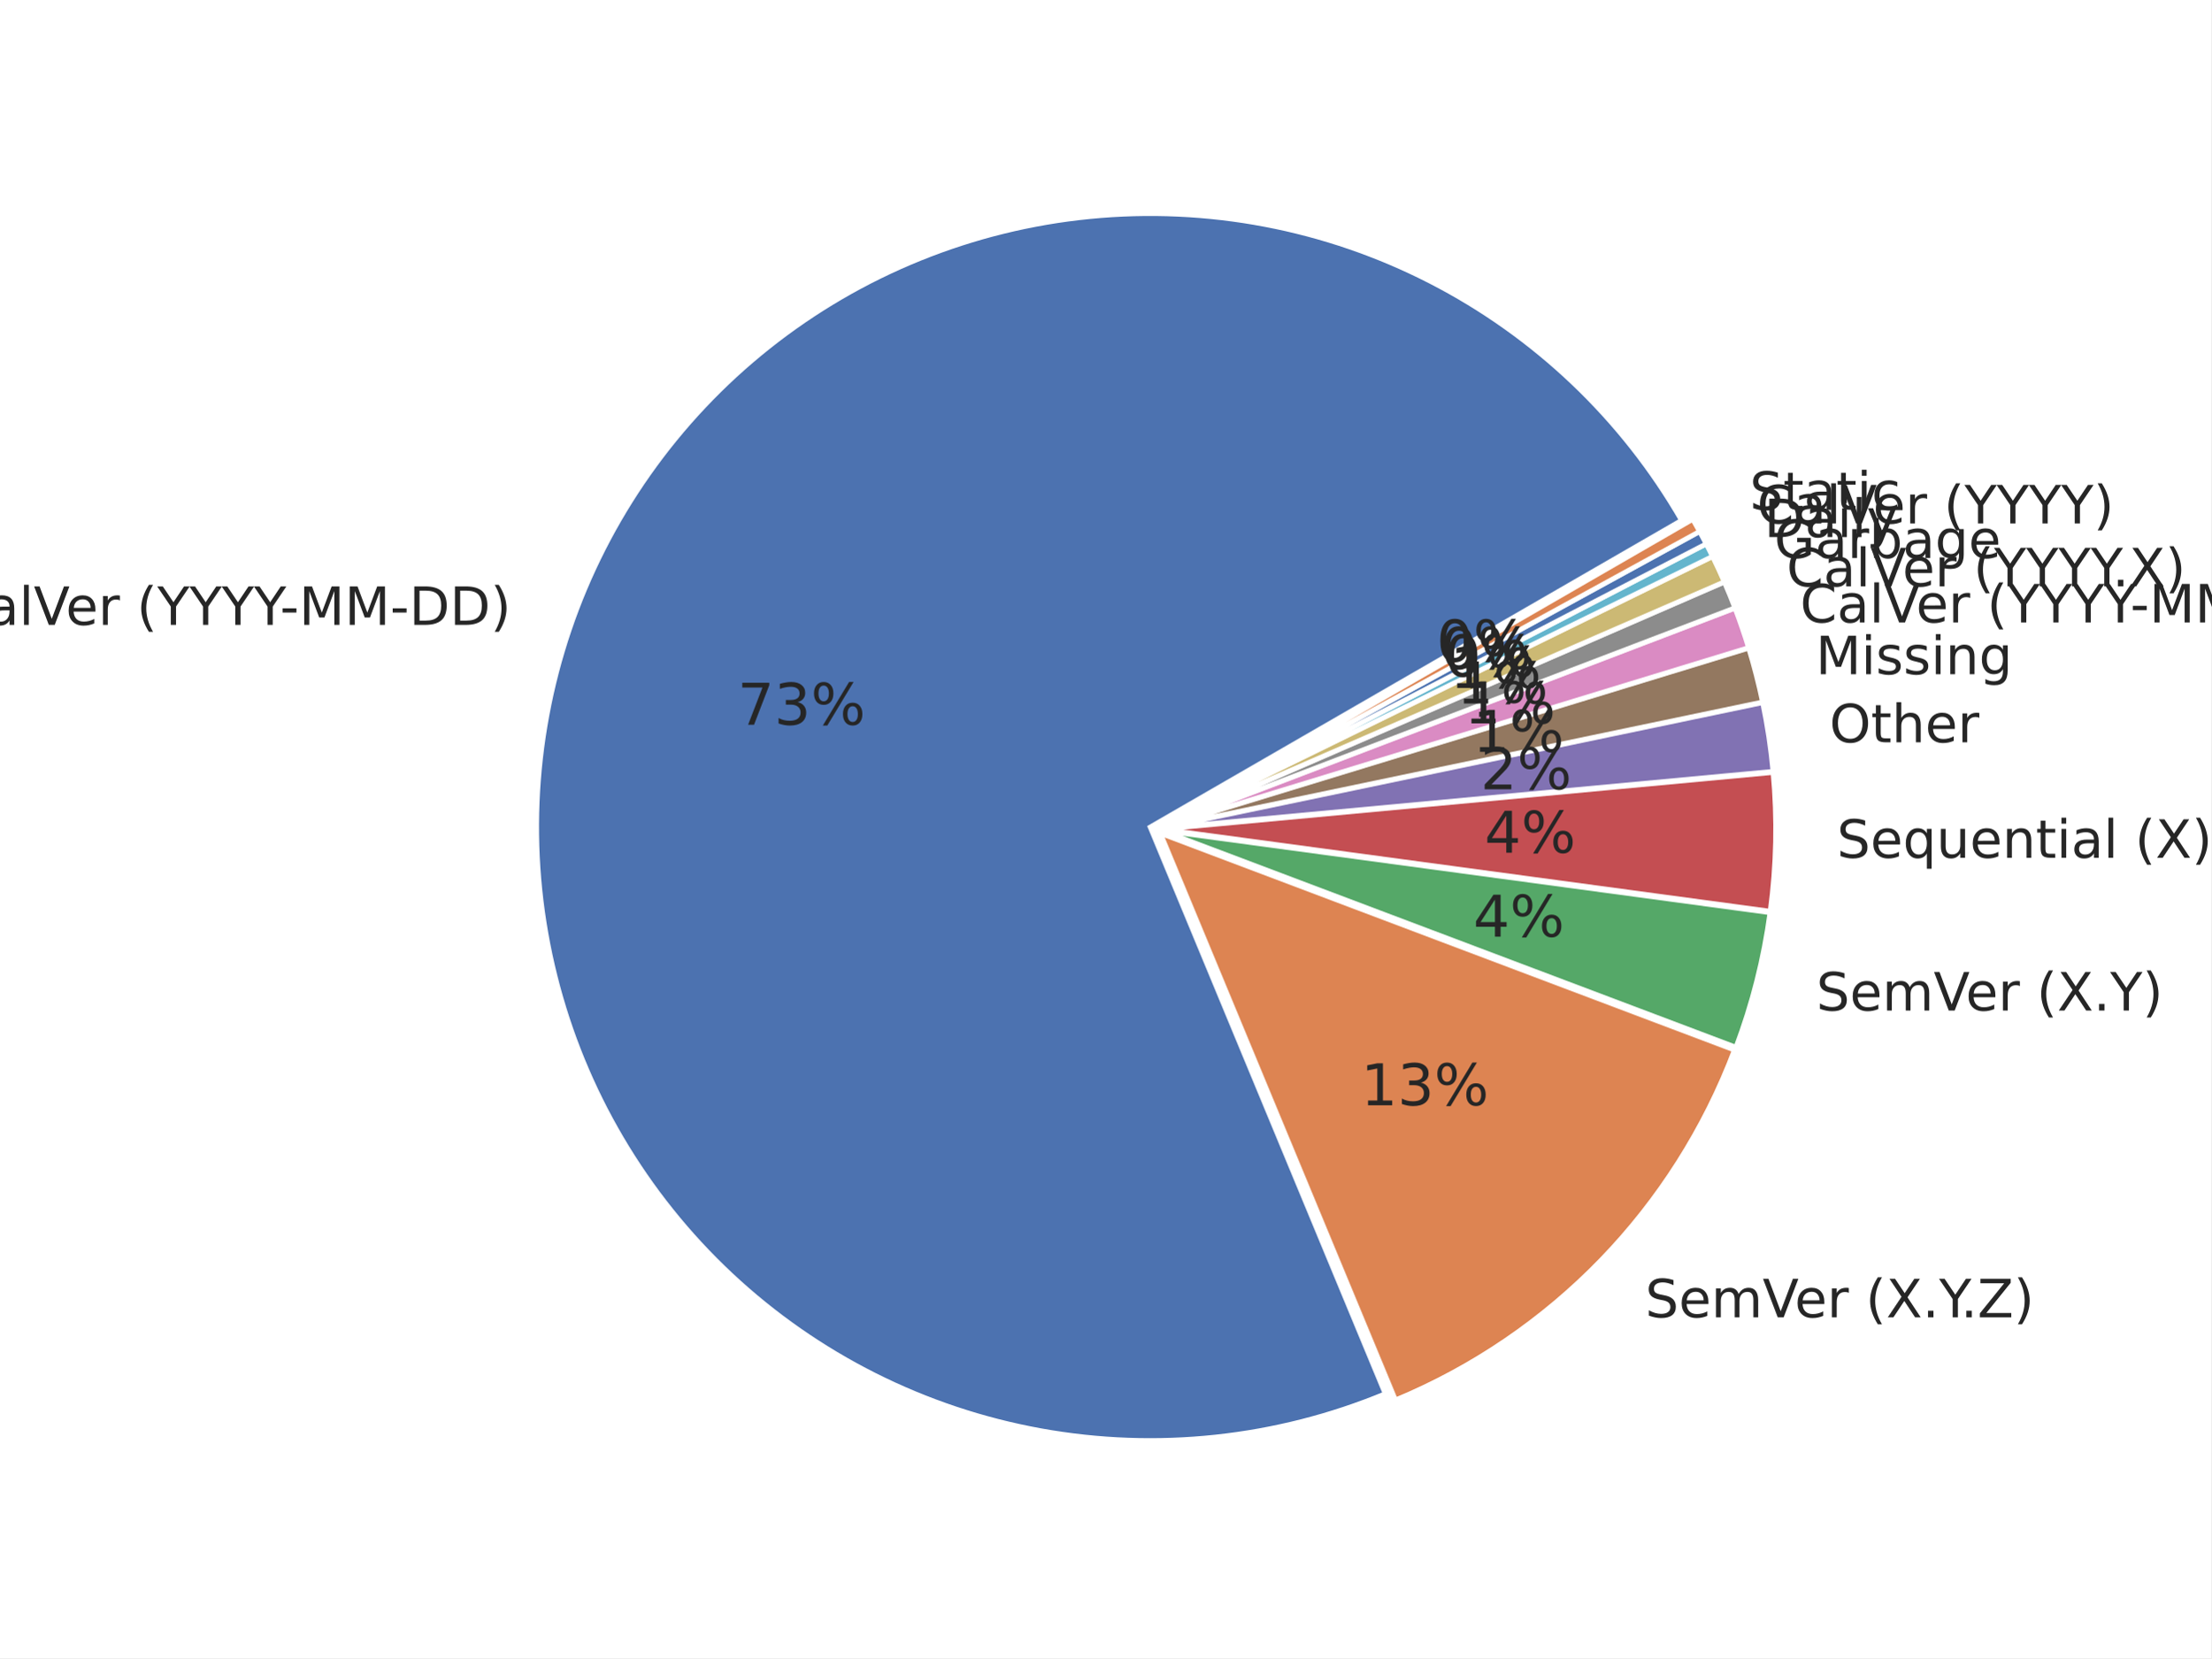
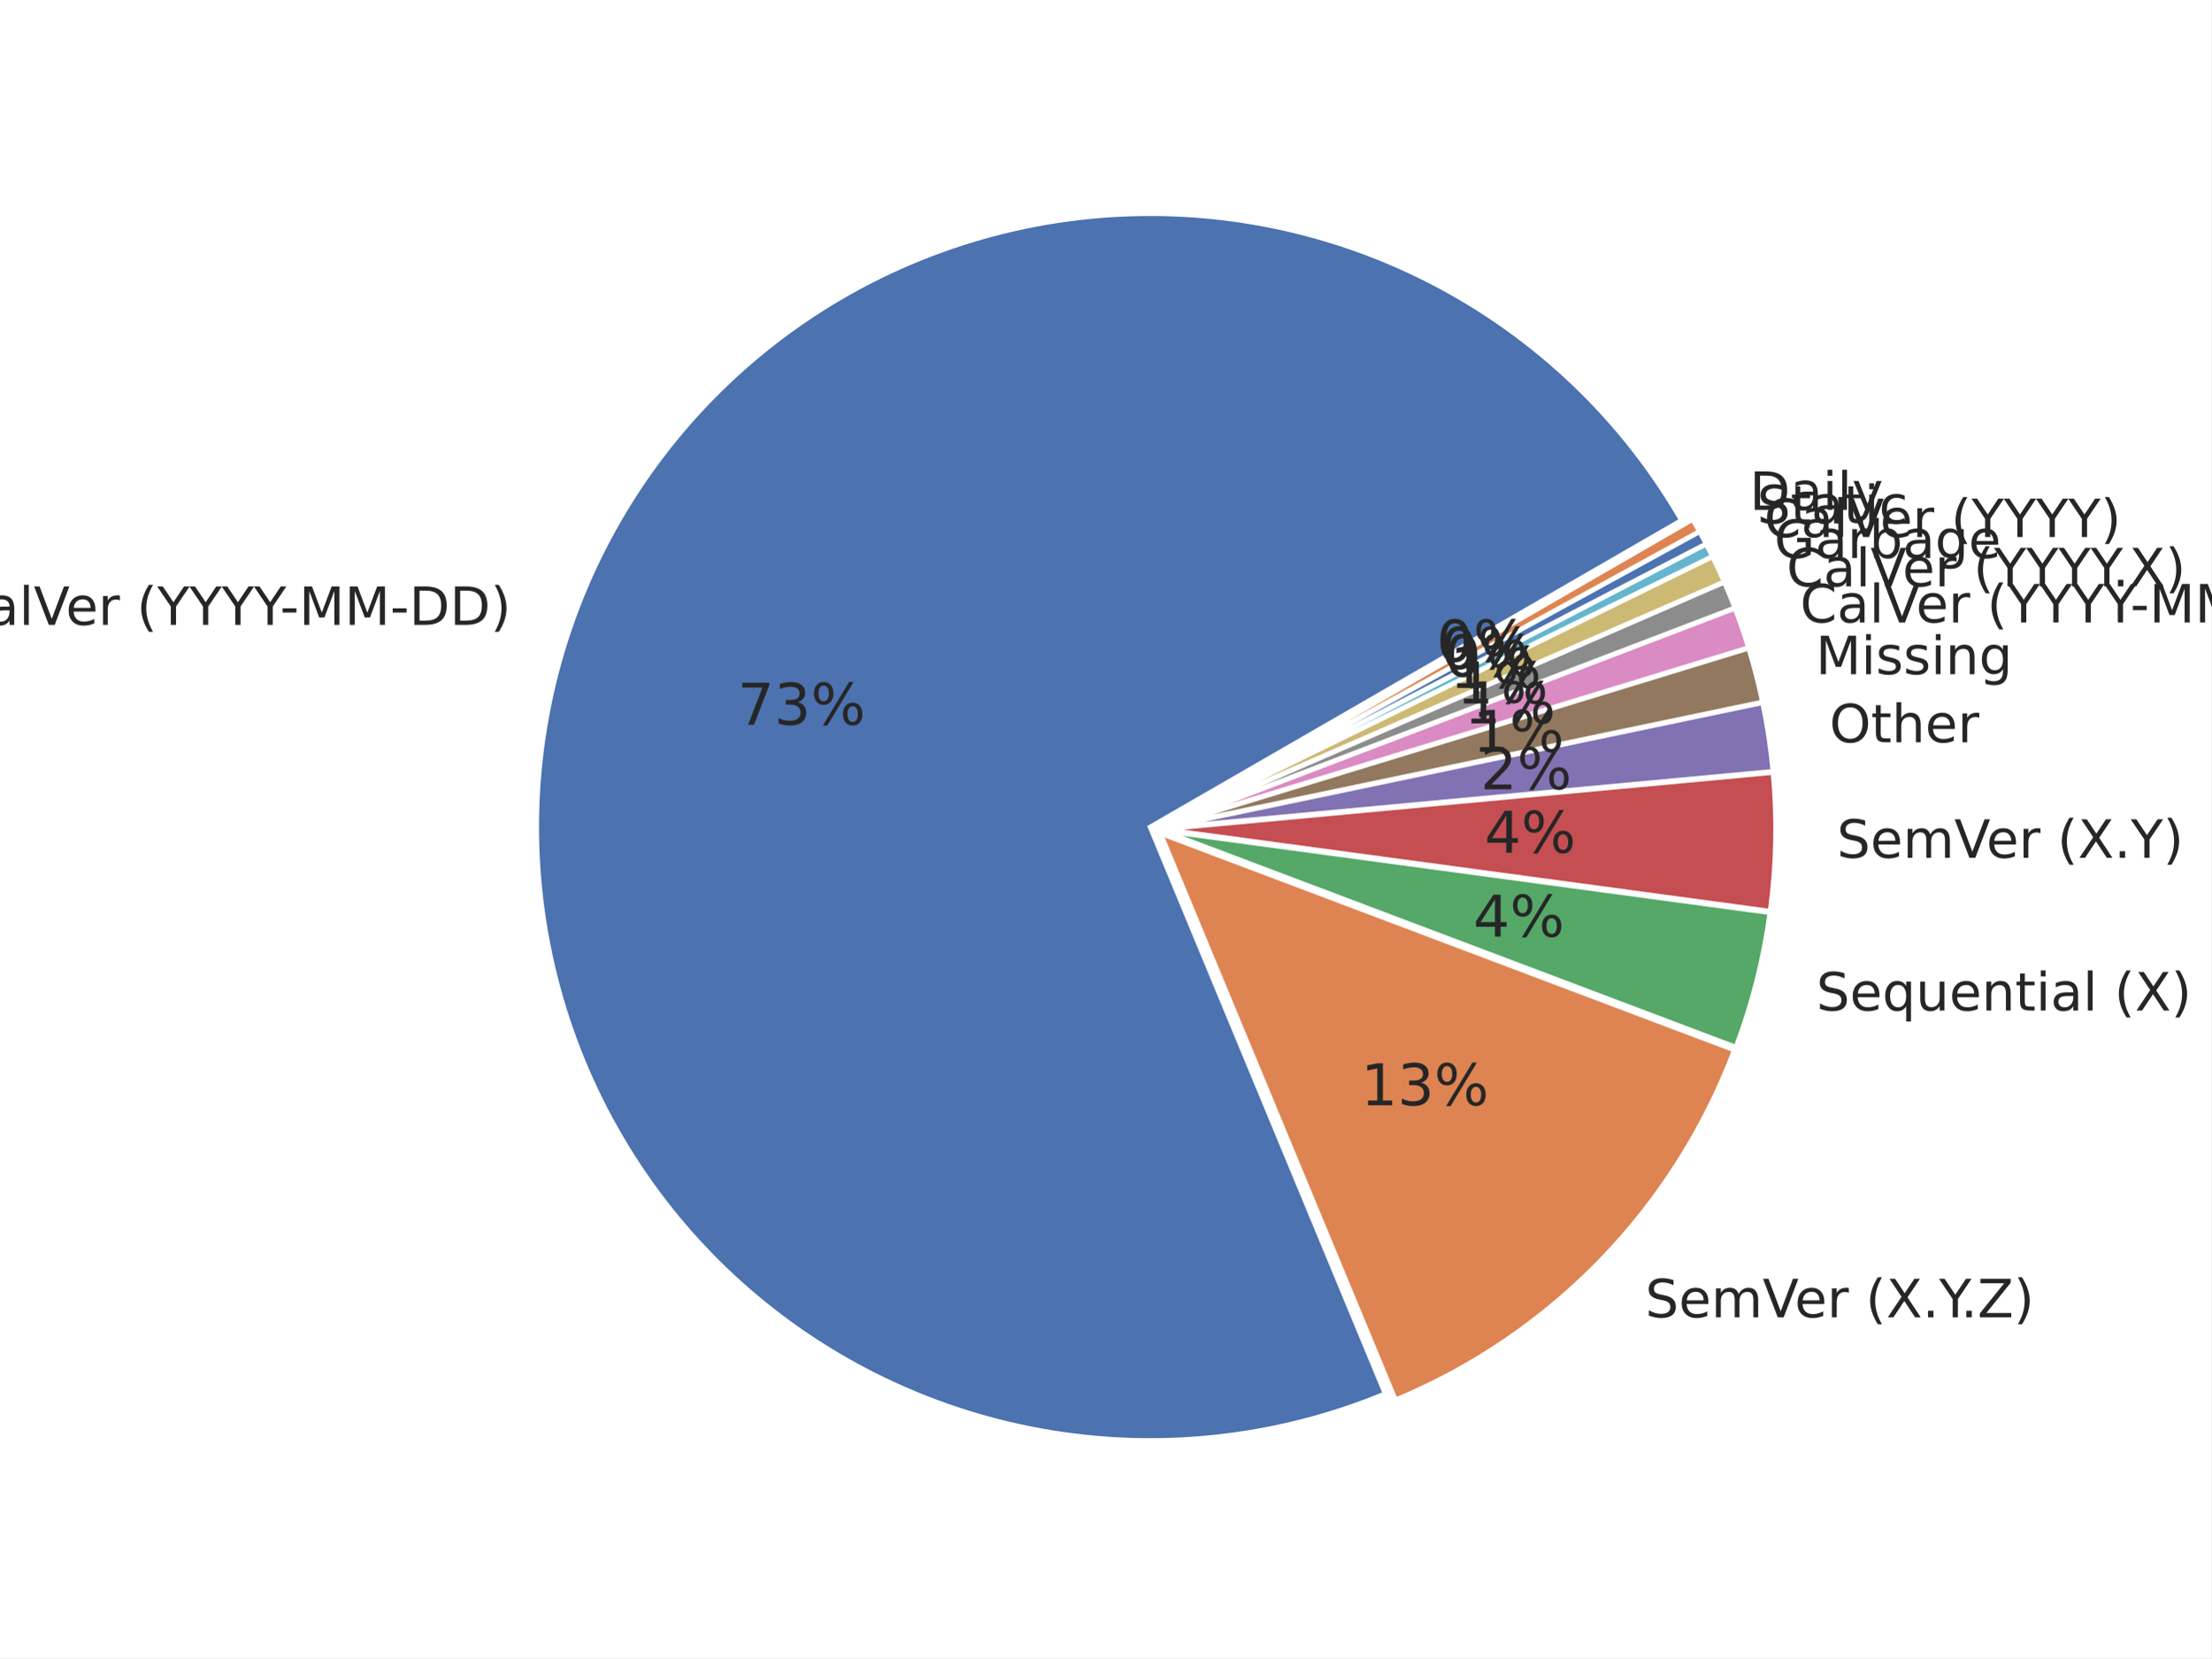
<svg xmlns="http://www.w3.org/2000/svg" xmlns:xlink="http://www.w3.org/1999/xlink" width="460.8pt" height="345.6pt" viewBox="0 0 460.8 345.6" version="1.1">
  <defs>
    <style type="text/css">*{stroke-linejoin: round; stroke-linecap: butt}</style>
  </defs>
  <g id="figure_1">
    <g id="patch_1">
      <path d="M 0 345.6  L 460.8 345.6  L 460.8 0  L 0 0  z " style="fill: #ffffff" />
    </g>
    <g id="axes_1">
      <g id="matplotlib.axis_1" />
      <g id="matplotlib.axis_2" />
      <g id="patch_2">
        <path d="M 350.442 108.453  C 338.152 87.168 319.983 69.87 298.12 58.642  C 276.256 47.413 251.612 42.722 227.152 45.134  C 202.693 47.546 179.44 56.96 160.19 72.243  C 140.941 87.526 126.501 108.039 118.606 131.315  C 110.711 154.591 109.691 179.656 115.671 203.496  C 121.65 227.336 134.377 248.954 152.322 265.749  C 170.267 282.545 192.679 293.815 216.862 298.205  C 241.045 302.595 265.989 299.921 288.691 290.504  L 239.701 172.389  z " style="fill: #4c72b0; stroke: #ffffff; stroke-linejoin: miter" />
      </g>
      <g id="patch_3">
        <path d="M 290.821 291.805  C 306.952 285.114 321.542 275.19 333.691 262.644  C 345.839 250.099 355.29 235.197 361.459 218.86  L 241.831 173.69  z " style="fill: #dd8452; stroke: #ffffff; stroke-linejoin: miter" />
      </g>
      <g id="patch_4">
        <path d="M 361.78 218.284  C 363.488 213.76 364.938 209.143 366.123 204.455  C 367.309 199.767 368.227 195.015 368.874 190.223  L 242.152 173.113  z " style="fill: #55a868; stroke: #ffffff; stroke-linejoin: miter" />
      </g>
      <g id="patch_5">
        <path d="M 368.913 189.937  C 369.56 185.144 369.934 180.32 370.035 175.485  C 370.135 170.651 369.962 165.815 369.514 161  L 242.191 172.827  z " style="fill: #c44e52; stroke: #ffffff; stroke-linejoin: miter" />
      </g>
      <g id="patch_6">
        <path d="M 369.501 160.783  C 369.277 158.376 368.985 155.976 368.626 153.586  C 368.266 151.195 367.839 148.816 367.344 146.449  L 242.177 172.61  z " style="fill: #8172b3; stroke: #ffffff; stroke-linejoin: miter" />
      </g>
      <g id="patch_7">
        <path d="M 367.318 146.322  C 366.922 144.429 366.484 142.545 366.003 140.672  C 365.522 138.799 364.998 136.937 364.433 135.088  L 242.151 172.482  z " style="fill: #937860; stroke: #ffffff; stroke-linejoin: miter" />
      </g>
      <g id="patch_8">
        <path d="M 364.404 134.991  C 363.98 133.604 363.532 132.224 363.061 130.853  C 362.59 129.481 362.096 128.117 361.578 126.763  L 242.122 172.385  z " style="fill: #da8bc3; stroke: #ffffff; stroke-linejoin: miter" />
      </g>
      <g id="patch_9">
        <path d="M 361.553 126.695  C 361.208 125.792 360.852 124.892 360.487 123.997  C 360.122 123.102 359.746 122.211 359.361 121.324  L 242.096 172.317  z " style="fill: #8c8c8c; stroke: #ffffff; stroke-linejoin: miter" />
      </g>
      <g id="patch_10">
        <path d="M 359.338 121.271  C 358.952 120.384 358.556 119.502 358.151 118.624  C 357.745 117.747 357.33 116.874 356.904 116.005  L 242.073 172.264  z " style="fill: #ccb974; stroke: #ffffff; stroke-linejoin: miter" />
      </g>
      <g id="patch_11">
        <path d="M 356.885 115.966  C 356.673 115.532 356.458 115.099 356.24 114.668  C 356.022 114.236 355.802 113.805 355.58 113.376  L 242.054 172.224  z " style="fill: #64b5cd; stroke: #ffffff; stroke-linejoin: miter" />
      </g>
      <g id="patch_12">
        <path d="M 355.567 113.351  C 355.344 112.921 355.119 112.493 354.892 112.067  C 354.665 111.64 354.435 111.215 354.203 110.791  L 242.041 172.199  z " style="fill: #4c72b0; stroke: #ffffff; stroke-linejoin: miter" />
      </g>
      <g id="patch_13">
        <path d="M 354.189 110.765  C 353.957 110.341 353.722 109.919 353.485 109.497  C 353.248 109.076 353.009 108.656 352.767 108.237  L 242.027 172.173  z " style="fill: #dd8452; stroke: #ffffff; stroke-linejoin: miter" />
      </g>
      <g id="text_1">
        <g style="fill: #262626" transform="translate(-10.45112 130.2426) scale(0.11 -0.11)">
          <defs>
            <path id="DejaVuSans-43" d="M 4122 4306  L 4122 3641  Q 3803 3938 3442 4084  Q 3081 4231 2675 4231  Q 1875 4231 1450 3742  Q 1025 3253 1025 2328  Q 1025 1406 1450 917  Q 1875 428 2675 428  Q 3081 428 3442 575  Q 3803 722 4122 1019  L 4122 359  Q 3791 134 3420 21  Q 3050 -91 2638 -91  Q 1578 -91 968 557  Q 359 1206 359 2328  Q 359 3453 968 4101  Q 1578 4750 2638 4750  Q 3056 4750 3426 4639  Q 3797 4528 4122 4306  z " transform="scale(0.015625)" />
            <path id="DejaVuSans-61" d="M 2194 1759  Q 1497 1759 1228 1600  Q 959 1441 959 1056  Q 959 750 1161 570  Q 1363 391 1709 391  Q 2188 391 2477 730  Q 2766 1069 2766 1631  L 2766 1759  L 2194 1759  z M 3341 1997  L 3341 0  L 2766 0  L 2766 531  Q 2569 213 2275 61  Q 1981 -91 1556 -91  Q 1019 -91 701 211  Q 384 513 384 1019  Q 384 1609 779 1909  Q 1175 2209 1959 2209  L 2766 2209  L 2766 2266  Q 2766 2663 2505 2880  Q 2244 3097 1772 3097  Q 1472 3097 1187 3025  Q 903 2953 641 2809  L 641 3341  Q 956 3463 1253 3523  Q 1550 3584 1831 3584  Q 2591 3584 2966 3190  Q 3341 2797 3341 1997  z " transform="scale(0.015625)" />
            <path id="DejaVuSans-6c" d="M 603 4863  L 1178 4863  L 1178 0  L 603 0  L 603 4863  z " transform="scale(0.015625)" />
            <path id="DejaVuSans-56" d="M 1831 0  L 50 4666  L 709 4666  L 2188 738  L 3669 4666  L 4325 4666  L 2547 0  L 1831 0  z " transform="scale(0.015625)" />
            <path id="DejaVuSans-65" d="M 3597 1894  L 3597 1613  L 953 1613  Q 991 1019 1311 708  Q 1631 397 2203 397  Q 2534 397 2845 478  Q 3156 559 3463 722  L 3463 178  Q 3153 47 2828 -22  Q 2503 -91 2169 -91  Q 1331 -91 842 396  Q 353 884 353 1716  Q 353 2575 817 3079  Q 1281 3584 2069 3584  Q 2775 3584 3186 3129  Q 3597 2675 3597 1894  z M 3022 2063  Q 3016 2534 2758 2815  Q 2500 3097 2075 3097  Q 1594 3097 1305 2825  Q 1016 2553 972 2059  L 3022 2063  z " transform="scale(0.015625)" />
            <path id="DejaVuSans-72" d="M 2631 2963  Q 2534 3019 2420 3045  Q 2306 3072 2169 3072  Q 1681 3072 1420 2755  Q 1159 2438 1159 1844  L 1159 0  L 581 0  L 581 3500  L 1159 3500  L 1159 2956  Q 1341 3275 1631 3429  Q 1922 3584 2338 3584  Q 2397 3584 2469 3576  Q 2541 3569 2628 3553  L 2631 2963  z " transform="scale(0.015625)" />
            <path id="DejaVuSans-20" transform="scale(0.015625)" />
            <path id="DejaVuSans-28" d="M 1984 4856  Q 1566 4138 1362 3434  Q 1159 2731 1159 2009  Q 1159 1288 1364 580  Q 1569 -128 1984 -844  L 1484 -844  Q 1016 -109 783 600  Q 550 1309 550 2009  Q 550 2706 781 3412  Q 1013 4119 1484 4856  L 1984 4856  z " transform="scale(0.015625)" />
            <path id="DejaVuSans-59" d="M -13 4666  L 666 4666  L 1959 2747  L 3244 4666  L 3922 4666  L 2272 2222  L 2272 0  L 1638 0  L 1638 2222  L -13 4666  z " transform="scale(0.015625)" />
            <path id="DejaVuSans-2d" d="M 313 2009  L 1997 2009  L 1997 1497  L 313 1497  L 313 2009  z " transform="scale(0.015625)" />
            <path id="DejaVuSans-4d" d="M 628 4666  L 1569 4666  L 2759 1491  L 3956 4666  L 4897 4666  L 4897 0  L 4281 0  L 4281 4097  L 3078 897  L 2444 897  L 1241 4097  L 1241 0  L 628 0  L 628 4666  z " transform="scale(0.015625)" />
            <path id="DejaVuSans-44" d="M 1259 4147  L 1259 519  L 2022 519  Q 2988 519 3436 956  Q 3884 1394 3884 2338  Q 3884 3275 3436 3711  Q 2988 4147 2022 4147  L 1259 4147  z M 628 4666  L 1925 4666  Q 3281 4666 3915 4102  Q 4550 3538 4550 2338  Q 4550 1131 3912 565  Q 3275 0 1925 0  L 628 0  L 628 4666  z " transform="scale(0.015625)" />
            <path id="DejaVuSans-29" d="M 513 4856  L 1013 4856  Q 1481 4119 1714 3412  Q 1947 2706 1947 2009  Q 1947 1309 1714 600  Q 1481 -109 1013 -844  L 513 -844  Q 928 -128 1133 580  Q 1338 1288 1338 2009  Q 1338 2731 1133 3434  Q 928 4138 513 4856  z " transform="scale(0.015625)" />
          </defs>
          <use xlink:href="#DejaVuSans-43" />
          <use xlink:href="#DejaVuSans-61" transform="translate(69.82422 0)" />
          <use xlink:href="#DejaVuSans-6c" transform="translate(131.1035 0)" />
          <use xlink:href="#DejaVuSans-56" transform="translate(158.8867 0)" />
          <use xlink:href="#DejaVuSans-65" transform="translate(219.5449 0)" />
          <use xlink:href="#DejaVuSans-72" transform="translate(281.0684 0)" />
          <use xlink:href="#DejaVuSans-20" transform="translate(322.1816 0)" />
          <use xlink:href="#DejaVuSans-28" transform="translate(353.9688 0)" />
          <use xlink:href="#DejaVuSans-59" transform="translate(392.9824 0)" />
          <use xlink:href="#DejaVuSans-59" transform="translate(454.0664 0)" />
          <use xlink:href="#DejaVuSans-59" transform="translate(515.1504 0)" />
          <use xlink:href="#DejaVuSans-59" transform="translate(576.2344 0)" />
          <use xlink:href="#DejaVuSans-2d" transform="translate(625.4434 0)" />
          <use xlink:href="#DejaVuSans-4d" transform="translate(661.5273 0)" />
          <use xlink:href="#DejaVuSans-4d" transform="translate(747.8066 0)" />
          <use xlink:href="#DejaVuSans-2d" transform="translate(834.0859 0)" />
          <use xlink:href="#DejaVuSans-44" transform="translate(870.1699 0)" />
          <use xlink:href="#DejaVuSans-44" transform="translate(947.1719 0)" />
          <use xlink:href="#DejaVuSans-29" transform="translate(1024.174 0)" />
        </g>
      </g>
      <g id="text_2">
        <g style="fill: #262626" transform="translate(153.7079 151.0558) scale(0.12 -0.12)">
          <defs>
            <path id="DejaVuSans-37" d="M 525 4666  L 3525 4666  L 3525 4397  L 1831 0  L 1172 0  L 2766 4134  L 525 4134  L 525 4666  z " transform="scale(0.015625)" />
            <path id="DejaVuSans-33" d="M 2597 2516  Q 3050 2419 3304 2112  Q 3559 1806 3559 1356  Q 3559 666 3084 287  Q 2609 -91 1734 -91  Q 1441 -91 1130 -33  Q 819 25 488 141  L 488 750  Q 750 597 1062 519  Q 1375 441 1716 441  Q 2309 441 2620 675  Q 2931 909 2931 1356  Q 2931 1769 2642 2001  Q 2353 2234 1838 2234  L 1294 2234  L 1294 2753  L 1863 2753  Q 2328 2753 2575 2939  Q 2822 3125 2822 3475  Q 2822 3834 2567 4026  Q 2313 4219 1838 4219  Q 1578 4219 1281 4162  Q 984 4106 628 3988  L 628 4550  Q 988 4650 1302 4700  Q 1616 4750 1894 4750  Q 2613 4750 3031 4423  Q 3450 4097 3450 3541  Q 3450 3153 3228 2886  Q 3006 2619 2597 2516  z " transform="scale(0.015625)" />
            <path id="DejaVuSans-25" d="M 4653 2053  Q 4381 2053 4226 1822  Q 4072 1591 4072 1178  Q 4072 772 4226 539  Q 4381 306 4653 306  Q 4919 306 5073 539  Q 5228 772 5228 1178  Q 5228 1588 5073 1820  Q 4919 2053 4653 2053  z M 4653 2450  Q 5147 2450 5437 2106  Q 5728 1763 5728 1178  Q 5728 594 5436 251  Q 5144 -91 4653 -91  Q 4153 -91 3862 251  Q 3572 594 3572 1178  Q 3572 1766 3864 2108  Q 4156 2450 4653 2450  z M 1428 4353  Q 1159 4353 1004 4120  Q 850 3888 850 3481  Q 850 3069 1003 2837  Q 1156 2606 1428 2606  Q 1700 2606 1854 2837  Q 2009 3069 2009 3481  Q 2009 3884 1853 4118  Q 1697 4353 1428 4353  z M 4250 4750  L 4750 4750  L 1831 -91  L 1331 -91  L 4250 4750  z M 1428 4750  Q 1922 4750 2215 4408  Q 2509 4066 2509 3481  Q 2509 2891 2217 2550  Q 1925 2209 1428 2209  Q 931 2209 642 2551  Q 353 2894 353 3481  Q 353 4063 643 4406  Q 934 4750 1428 4750  z " transform="scale(0.015625)" />
          </defs>
          <use xlink:href="#DejaVuSans-37" />
          <use xlink:href="#DejaVuSans-33" transform="translate(63.62305 0)" />
          <use xlink:href="#DejaVuSans-25" transform="translate(127.2461 0)" />
        </g>
      </g>
      <g id="text_3">
        <g style="fill: #262626" transform="translate(342.877 274.5751) scale(0.11 -0.11)">
          <defs>
            <path id="DejaVuSans-53" d="M 3425 4513  L 3425 3897  Q 3066 4069 2747 4153  Q 2428 4238 2131 4238  Q 1616 4238 1336 4038  Q 1056 3838 1056 3469  Q 1056 3159 1242 3001  Q 1428 2844 1947 2747  L 2328 2669  Q 3034 2534 3370 2195  Q 3706 1856 3706 1288  Q 3706 609 3251 259  Q 2797 -91 1919 -91  Q 1588 -91 1214 -16  Q 841 59 441 206  L 441 856  Q 825 641 1194 531  Q 1563 422 1919 422  Q 2459 422 2753 634  Q 3047 847 3047 1241  Q 3047 1584 2836 1778  Q 2625 1972 2144 2069  L 1759 2144  Q 1053 2284 737 2584  Q 422 2884 422 3419  Q 422 4038 858 4394  Q 1294 4750 2059 4750  Q 2388 4750 2728 4690  Q 3069 4631 3425 4513  z " transform="scale(0.015625)" />
            <path id="DejaVuSans-6d" d="M 3328 2828  Q 3544 3216 3844 3400  Q 4144 3584 4550 3584  Q 5097 3584 5394 3201  Q 5691 2819 5691 2113  L 5691 0  L 5113 0  L 5113 2094  Q 5113 2597 4934 2840  Q 4756 3084 4391 3084  Q 3944 3084 3684 2787  Q 3425 2491 3425 1978  L 3425 0  L 2847 0  L 2847 2094  Q 2847 2600 2669 2842  Q 2491 3084 2119 3084  Q 1678 3084 1418 2786  Q 1159 2488 1159 1978  L 1159 0  L 581 0  L 581 3500  L 1159 3500  L 1159 2956  Q 1356 3278 1631 3431  Q 1906 3584 2284 3584  Q 2666 3584 2933 3390  Q 3200 3197 3328 2828  z " transform="scale(0.015625)" />
            <path id="DejaVuSans-58" d="M 403 4666  L 1081 4666  L 2241 2931  L 3406 4666  L 4084 4666  L 2584 2425  L 4184 0  L 3506 0  L 2194 1984  L 872 0  L 191 0  L 1856 2491  L 403 4666  z " transform="scale(0.015625)" />
            <path id="DejaVuSans-2e" d="M 684 794  L 1344 794  L 1344 0  L 684 0  L 684 794  z " transform="scale(0.015625)" />
            <path id="DejaVuSans-5a" d="M 359 4666  L 4025 4666  L 4025 4184  L 1075 531  L 4097 531  L 4097 0  L 288 0  L 288 481  L 3238 4134  L 359 4134  L 359 4666  z " transform="scale(0.015625)" />
          </defs>
          <use xlink:href="#DejaVuSans-53" />
          <use xlink:href="#DejaVuSans-65" transform="translate(63.47656 0)" />
          <use xlink:href="#DejaVuSans-6d" transform="translate(125 0)" />
          <use xlink:href="#DejaVuSans-56" transform="translate(222.4121 0)" />
          <use xlink:href="#DejaVuSans-65" transform="translate(283.0703 0)" />
          <use xlink:href="#DejaVuSans-72" transform="translate(344.5938 0)" />
          <use xlink:href="#DejaVuSans-20" transform="translate(385.707 0)" />
          <use xlink:href="#DejaVuSans-28" transform="translate(417.4941 0)" />
          <use xlink:href="#DejaVuSans-58" transform="translate(456.5078 0)" />
          <use xlink:href="#DejaVuSans-2e" transform="translate(525.0137 0)" />
          <use xlink:href="#DejaVuSans-59" transform="translate(556.8008 0)" />
          <use xlink:href="#DejaVuSans-2e" transform="translate(597.6348 0)" />
          <use xlink:href="#DejaVuSans-5a" transform="translate(629.4219 0)" />
          <use xlink:href="#DejaVuSans-29" transform="translate(697.9277 0)" />
        </g>
      </g>
      <g id="text_4">
        <g style="fill: #262626" transform="translate(283.6109 230.3736) scale(0.12 -0.12)">
          <defs>
            <path id="DejaVuSans-31" d="M 794 531  L 1825 531  L 1825 4091  L 703 3866  L 703 4441  L 1819 4666  L 2450 4666  L 2450 531  L 3481 531  L 3481 0  L 794 0  L 794 531  z " transform="scale(0.015625)" />
          </defs>
          <use xlink:href="#DejaVuSans-31" />
          <use xlink:href="#DejaVuSans-33" transform="translate(63.62305 0)" />
          <use xlink:href="#DejaVuSans-25" transform="translate(127.2461 0)" />
        </g>
      </g>
      <g id="text_5">
        <g style="fill: #262626" transform="translate(378.5206 210.6242) scale(0.11 -0.11)">
-           <use xlink:href="#DejaVuSans-53" />
-           <use xlink:href="#DejaVuSans-65" transform="translate(63.47656 0)" />
-           <use xlink:href="#DejaVuSans-6d" transform="translate(125 0)" />
-           <use xlink:href="#DejaVuSans-56" transform="translate(222.4121 0)" />
-           <use xlink:href="#DejaVuSans-65" transform="translate(283.0703 0)" />
-           <use xlink:href="#DejaVuSans-72" transform="translate(344.5938 0)" />
-           <use xlink:href="#DejaVuSans-20" transform="translate(385.707 0)" />
-           <use xlink:href="#DejaVuSans-28" transform="translate(417.4941 0)" />
-           <use xlink:href="#DejaVuSans-58" transform="translate(456.5078 0)" />
-           <use xlink:href="#DejaVuSans-2e" transform="translate(525.0137 0)" />
-           <use xlink:href="#DejaVuSans-59" transform="translate(556.8008 0)" />
-           <use xlink:href="#DejaVuSans-29" transform="translate(617.8848 0)" />
-         </g>
-       </g>
-       <g id="text_6">
-         <g style="fill: #262626" transform="translate(307.0164 195.2295) scale(0.12 -0.12)">
-           <defs>
-             <path id="DejaVuSans-34" d="M 2419 4116  L 825 1625  L 2419 1625  L 2419 4116  z M 2253 4666  L 3047 4666  L 3047 1625  L 3713 1625  L 3713 1100  L 3047 1100  L 3047 0  L 2419 0  L 2419 1100  L 313 1100  L 313 1709  L 2253 4666  z " transform="scale(0.015625)" />
-           </defs>
-           <use xlink:href="#DejaVuSans-34" />
-           <use xlink:href="#DejaVuSans-25" transform="translate(63.62305 0)" />
-         </g>
-       </g>
-       <g id="text_7">
-         <g style="fill: #262626" transform="translate(382.8194 178.7863) scale(0.11 -0.11)">
          <defs>
            <path id="DejaVuSans-71" d="M 947 1747  Q 947 1113 1208 752  Q 1469 391 1925 391  Q 2381 391 2643 752  Q 2906 1113 2906 1747  Q 2906 2381 2643 2742  Q 2381 3103 1925 3103  Q 1469 3103 1208 2742  Q 947 2381 947 1747  z M 2906 525  Q 2725 213 2448 61  Q 2172 -91 1784 -91  Q 1150 -91 751 415  Q 353 922 353 1747  Q 353 2572 751 3078  Q 1150 3584 1784 3584  Q 2172 3584 2448 3432  Q 2725 3281 2906 2969  L 2906 3500  L 3481 3500  L 3481 -1331  L 2906 -1331  L 2906 525  z " transform="scale(0.015625)" />
            <path id="DejaVuSans-75" d="M 544 1381  L 544 3500  L 1119 3500  L 1119 1403  Q 1119 906 1312 657  Q 1506 409 1894 409  Q 2359 409 2629 706  Q 2900 1003 2900 1516  L 2900 3500  L 3475 3500  L 3475 0  L 2900 0  L 2900 538  Q 2691 219 2414 64  Q 2138 -91 1772 -91  Q 1169 -91 856 284  Q 544 659 544 1381  z M 1991 3584  L 1991 3584  z " transform="scale(0.015625)" />
            <path id="DejaVuSans-6e" d="M 3513 2113  L 3513 0  L 2938 0  L 2938 2094  Q 2938 2591 2744 2837  Q 2550 3084 2163 3084  Q 1697 3084 1428 2787  Q 1159 2491 1159 1978  L 1159 0  L 581 0  L 581 3500  L 1159 3500  L 1159 2956  Q 1366 3272 1645 3428  Q 1925 3584 2291 3584  Q 2894 3584 3203 3211  Q 3513 2838 3513 2113  z " transform="scale(0.015625)" />
            <path id="DejaVuSans-74" d="M 1172 4494  L 1172 3500  L 2356 3500  L 2356 3053  L 1172 3053  L 1172 1153  Q 1172 725 1289 603  Q 1406 481 1766 481  L 2356 481  L 2356 0  L 1766 0  Q 1100 0 847 248  Q 594 497 594 1153  L 594 3053  L 172 3053  L 172 3500  L 594 3500  L 594 4494  L 1172 4494  z " transform="scale(0.015625)" />
            <path id="DejaVuSans-69" d="M 603 3500  L 1178 3500  L 1178 0  L 603 0  L 603 3500  z M 603 4863  L 1178 4863  L 1178 4134  L 603 4134  L 603 4863  z " transform="scale(0.015625)" />
          </defs>
          <use xlink:href="#DejaVuSans-53" />
          <use xlink:href="#DejaVuSans-65" transform="translate(63.47656 0)" />
          <use xlink:href="#DejaVuSans-71" transform="translate(125 0)" />
          <use xlink:href="#DejaVuSans-75" transform="translate(188.4766 0)" />
          <use xlink:href="#DejaVuSans-65" transform="translate(251.8555 0)" />
          <use xlink:href="#DejaVuSans-6e" transform="translate(313.3789 0)" />
          <use xlink:href="#DejaVuSans-74" transform="translate(376.7578 0)" />
          <use xlink:href="#DejaVuSans-69" transform="translate(415.9668 0)" />
          <use xlink:href="#DejaVuSans-61" transform="translate(443.75 0)" />
          <use xlink:href="#DejaVuSans-6c" transform="translate(505.0293 0)" />
          <use xlink:href="#DejaVuSans-20" transform="translate(532.8125 0)" />
          <use xlink:href="#DejaVuSans-28" transform="translate(564.5996 0)" />
          <use xlink:href="#DejaVuSans-58" transform="translate(603.6133 0)" />
          <use xlink:href="#DejaVuSans-29" transform="translate(672.1191 0)" />
+         </g>
+       </g>
+       <g id="text_6">
+         <g style="fill: #262626" transform="translate(307.0164 195.2295) scale(0.12 -0.12)">
+           <defs>
+             <path id="DejaVuSans-34" d="M 2419 4116  L 825 1625  L 2419 1625  L 2419 4116  z M 2253 4666  L 3047 4666  L 3047 1625  L 3713 1625  L 3713 1100  L 3047 1100  L 3047 0  L 2419 0  L 2419 1100  L 313 1100  L 313 1709  L 2253 4666  z " transform="scale(0.015625)" />
+           </defs>
+           <use xlink:href="#DejaVuSans-34" />
+           <use xlink:href="#DejaVuSans-25" transform="translate(63.62305 0)" />
+         </g>
+       </g>
+       <g id="text_7">
+         <g style="fill: #262626" transform="translate(382.8194 178.7863) scale(0.11 -0.11)">
+           <use xlink:href="#DejaVuSans-53" />
+           <use xlink:href="#DejaVuSans-65" transform="translate(63.47656 0)" />
+           <use xlink:href="#DejaVuSans-6d" transform="translate(125 0)" />
+           <use xlink:href="#DejaVuSans-56" transform="translate(222.4121 0)" />
+           <use xlink:href="#DejaVuSans-65" transform="translate(283.0703 0)" />
+           <use xlink:href="#DejaVuSans-72" transform="translate(344.5938 0)" />
+           <use xlink:href="#DejaVuSans-20" transform="translate(385.707 0)" />
+           <use xlink:href="#DejaVuSans-28" transform="translate(417.4941 0)" />
+           <use xlink:href="#DejaVuSans-58" transform="translate(456.5078 0)" />
+           <use xlink:href="#DejaVuSans-2e" transform="translate(525.0137 0)" />
+           <use xlink:href="#DejaVuSans-59" transform="translate(556.8008 0)" />
+           <use xlink:href="#DejaVuSans-29" transform="translate(617.8848 0)" />
        </g>
      </g>
      <g id="text_8">
        <g style="fill: #262626" transform="translate(309.3788 177.733) scale(0.12 -0.12)">
          <use xlink:href="#DejaVuSans-34" />
          <use xlink:href="#DejaVuSans-25" transform="translate(63.62305 0)" />
        </g>
      </g>
      <g id="text_9">
        <g style="fill: #262626" transform="translate(381.2704 154.7184) scale(0.11 -0.11)">
          <defs>
            <path id="DejaVuSans-4f" d="M 2522 4238  Q 1834 4238 1429 3725  Q 1025 3213 1025 2328  Q 1025 1447 1429 934  Q 1834 422 2522 422  Q 3209 422 3611 934  Q 4013 1447 4013 2328  Q 4013 3213 3611 3725  Q 3209 4238 2522 4238  z M 2522 4750  Q 3503 4750 4090 4092  Q 4678 3434 4678 2328  Q 4678 1225 4090 567  Q 3503 -91 2522 -91  Q 1538 -91 948 565  Q 359 1222 359 2328  Q 359 3434 948 4092  Q 1538 4750 2522 4750  z " transform="scale(0.015625)" />
            <path id="DejaVuSans-68" d="M 3513 2113  L 3513 0  L 2938 0  L 2938 2094  Q 2938 2591 2744 2837  Q 2550 3084 2163 3084  Q 1697 3084 1428 2787  Q 1159 2491 1159 1978  L 1159 0  L 581 0  L 581 4863  L 1159 4863  L 1159 2956  Q 1366 3272 1645 3428  Q 1925 3584 2291 3584  Q 2894 3584 3203 3211  Q 3513 2838 3513 2113  z " transform="scale(0.015625)" />
          </defs>
          <use xlink:href="#DejaVuSans-4f" />
          <use xlink:href="#DejaVuSans-74" transform="translate(78.71094 0)" />
          <use xlink:href="#DejaVuSans-68" transform="translate(117.9199 0)" />
          <use xlink:href="#DejaVuSans-65" transform="translate(181.2988 0)" />
          <use xlink:href="#DejaVuSans-72" transform="translate(242.8223 0)" />
        </g>
      </g>
      <g id="text_10">
        <g style="fill: #262626" transform="translate(308.5275 164.5065) scale(0.12 -0.12)">
          <defs>
            <path id="DejaVuSans-32" d="M 1228 531  L 3431 531  L 3431 0  L 469 0  L 469 531  Q 828 903 1448 1529  Q 2069 2156 2228 2338  Q 2531 2678 2651 2914  Q 2772 3150 2772 3378  Q 2772 3750 2511 3984  Q 2250 4219 1831 4219  Q 1534 4219 1204 4116  Q 875 4013 500 3803  L 500 4441  Q 881 4594 1212 4672  Q 1544 4750 1819 4750  Q 2544 4750 2975 4387  Q 3406 4025 3406 3419  Q 3406 3131 3298 2873  Q 3191 2616 2906 2266  Q 2828 2175 2409 1742  Q 1991 1309 1228 531  z " transform="scale(0.015625)" />
          </defs>
          <use xlink:href="#DejaVuSans-32" />
          <use xlink:href="#DejaVuSans-25" transform="translate(63.62305 0)" />
        </g>
      </g>
      <g id="text_11">
        <g style="fill: #262626" transform="translate(378.3881 140.5263) scale(0.11 -0.11)">
          <defs>
            <path id="DejaVuSans-73" d="M 2834 3397  L 2834 2853  Q 2591 2978 2328 3040  Q 2066 3103 1784 3103  Q 1356 3103 1142 2972  Q 928 2841 928 2578  Q 928 2378 1081 2264  Q 1234 2150 1697 2047  L 1894 2003  Q 2506 1872 2764 1633  Q 3022 1394 3022 966  Q 3022 478 2636 193  Q 2250 -91 1575 -91  Q 1294 -91 989 -36  Q 684 19 347 128  L 347 722  Q 666 556 975 473  Q 1284 391 1588 391  Q 1994 391 2212 530  Q 2431 669 2431 922  Q 2431 1156 2273 1281  Q 2116 1406 1581 1522  L 1381 1569  Q 847 1681 609 1914  Q 372 2147 372 2553  Q 372 3047 722 3315  Q 1072 3584 1716 3584  Q 2034 3584 2315 3537  Q 2597 3491 2834 3397  z " transform="scale(0.015625)" />
            <path id="DejaVuSans-67" d="M 2906 1791  Q 2906 2416 2648 2759  Q 2391 3103 1925 3103  Q 1463 3103 1205 2759  Q 947 2416 947 1791  Q 947 1169 1205 825  Q 1463 481 1925 481  Q 2391 481 2648 825  Q 2906 1169 2906 1791  z M 3481 434  Q 3481 -459 3084 -895  Q 2688 -1331 1869 -1331  Q 1566 -1331 1297 -1286  Q 1028 -1241 775 -1147  L 775 -588  Q 1028 -725 1275 -790  Q 1522 -856 1778 -856  Q 2344 -856 2625 -561  Q 2906 -266 2906 331  L 2906 616  Q 2728 306 2450 153  Q 2172 0 1784 0  Q 1141 0 747 490  Q 353 981 353 1791  Q 353 2603 747 3093  Q 1141 3584 1784 3584  Q 2172 3584 2450 3431  Q 2728 3278 2906 2969  L 2906 3500  L 3481 3500  L 3481 434  z " transform="scale(0.015625)" />
          </defs>
          <use xlink:href="#DejaVuSans-4d" />
          <use xlink:href="#DejaVuSans-69" transform="translate(86.2793 0)" />
          <use xlink:href="#DejaVuSans-73" transform="translate(114.0625 0)" />
          <use xlink:href="#DejaVuSans-73" transform="translate(166.1621 0)" />
          <use xlink:href="#DejaVuSans-69" transform="translate(218.2617 0)" />
          <use xlink:href="#DejaVuSans-6e" transform="translate(246.0449 0)" />
          <use xlink:href="#DejaVuSans-67" transform="translate(309.4238 0)" />
        </g>
      </g>
      <g id="text_12">
        <g style="fill: #262626" transform="translate(306.9436 156.7072) scale(0.12 -0.12)">
          <use xlink:href="#DejaVuSans-31" />
          <use xlink:href="#DejaVuSans-25" transform="translate(63.62305 0)" />
        </g>
      </g>
      <g id="text_13">
        <g style="fill: #262626" transform="translate(375.1549 129.7348) scale(0.11 -0.11)">
          <use xlink:href="#DejaVuSans-43" />
          <use xlink:href="#DejaVuSans-61" transform="translate(69.82422 0)" />
          <use xlink:href="#DejaVuSans-6c" transform="translate(131.1035 0)" />
          <use xlink:href="#DejaVuSans-56" transform="translate(158.8867 0)" />
          <use xlink:href="#DejaVuSans-65" transform="translate(219.5449 0)" />
          <use xlink:href="#DejaVuSans-72" transform="translate(281.0684 0)" />
          <use xlink:href="#DejaVuSans-20" transform="translate(322.1816 0)" />
          <use xlink:href="#DejaVuSans-28" transform="translate(353.9688 0)" />
          <use xlink:href="#DejaVuSans-59" transform="translate(392.9824 0)" />
          <use xlink:href="#DejaVuSans-59" transform="translate(454.0664 0)" />
          <use xlink:href="#DejaVuSans-59" transform="translate(515.1504 0)" />
          <use xlink:href="#DejaVuSans-59" transform="translate(576.2344 0)" />
          <use xlink:href="#DejaVuSans-2d" transform="translate(625.4434 0)" />
          <use xlink:href="#DejaVuSans-4d" transform="translate(661.5273 0)" />
          <use xlink:href="#DejaVuSans-4d" transform="translate(747.8066 0)" />
          <use xlink:href="#DejaVuSans-29" transform="translate(834.0859 0)" />
        </g>
      </g>
      <g id="text_14">
        <g style="fill: #262626" transform="translate(305.1667 150.7768) scale(0.12 -0.12)">
          <use xlink:href="#DejaVuSans-31" />
          <use xlink:href="#DejaVuSans-25" transform="translate(63.62305 0)" />
        </g>
      </g>
      <g id="text_15">
        <g style="fill: #262626" transform="translate(372.3262 122.2004) scale(0.11 -0.11)">
          <use xlink:href="#DejaVuSans-43" />
          <use xlink:href="#DejaVuSans-61" transform="translate(69.82422 0)" />
          <use xlink:href="#DejaVuSans-6c" transform="translate(131.1035 0)" />
          <use xlink:href="#DejaVuSans-56" transform="translate(158.8867 0)" />
          <use xlink:href="#DejaVuSans-65" transform="translate(219.5449 0)" />
          <use xlink:href="#DejaVuSans-72" transform="translate(281.0684 0)" />
          <use xlink:href="#DejaVuSans-20" transform="translate(322.1816 0)" />
          <use xlink:href="#DejaVuSans-28" transform="translate(353.9688 0)" />
          <use xlink:href="#DejaVuSans-59" transform="translate(392.9824 0)" />
          <use xlink:href="#DejaVuSans-59" transform="translate(454.0664 0)" />
          <use xlink:href="#DejaVuSans-59" transform="translate(515.1504 0)" />
          <use xlink:href="#DejaVuSans-59" transform="translate(576.2344 0)" />
          <use xlink:href="#DejaVuSans-2e" transform="translate(617.0684 0)" />
          <use xlink:href="#DejaVuSans-58" transform="translate(648.8555 0)" />
          <use xlink:href="#DejaVuSans-29" transform="translate(717.3613 0)" />
        </g>
      </g>
      <g id="text_16">
        <g style="fill: #262626" transform="translate(303.6123 146.6362) scale(0.12 -0.12)">
          <use xlink:href="#DejaVuSans-31" />
          <use xlink:href="#DejaVuSans-25" transform="translate(63.62305 0)" />
        </g>
      </g>
      <g id="text_17">
        <g style="fill: #262626" transform="translate(369.7587 116.2959) scale(0.11 -0.11)">
          <defs>
            <path id="DejaVuSans-47" d="M 3809 666  L 3809 1919  L 2778 1919  L 2778 2438  L 4434 2438  L 4434 434  Q 4069 175 3628 42  Q 3188 -91 2688 -91  Q 1594 -91 976 548  Q 359 1188 359 2328  Q 359 3472 976 4111  Q 1594 4750 2688 4750  Q 3144 4750 3555 4637  Q 3966 4525 4313 4306  L 4313 3634  Q 3963 3931 3569 4081  Q 3175 4231 2741 4231  Q 1884 4231 1454 3753  Q 1025 3275 1025 2328  Q 1025 1384 1454 906  Q 1884 428 2741 428  Q 3075 428 3337 486  Q 3600 544 3809 666  z " transform="scale(0.015625)" />
            <path id="DejaVuSans-62" d="M 3116 1747  Q 3116 2381 2855 2742  Q 2594 3103 2138 3103  Q 1681 3103 1420 2742  Q 1159 2381 1159 1747  Q 1159 1113 1420 752  Q 1681 391 2138 391  Q 2594 391 2855 752  Q 3116 1113 3116 1747  z M 1159 2969  Q 1341 3281 1617 3432  Q 1894 3584 2278 3584  Q 2916 3584 3314 3078  Q 3713 2572 3713 1747  Q 3713 922 3314 415  Q 2916 -91 2278 -91  Q 1894 -91 1617 61  Q 1341 213 1159 525  L 1159 0  L 581 0  L 581 4863  L 1159 4863  L 1159 2969  z " transform="scale(0.015625)" />
          </defs>
          <use xlink:href="#DejaVuSans-47" />
          <use xlink:href="#DejaVuSans-61" transform="translate(77.49023 0)" />
          <use xlink:href="#DejaVuSans-72" transform="translate(138.7695 0)" />
          <use xlink:href="#DejaVuSans-62" transform="translate(179.8828 0)" />
          <use xlink:href="#DejaVuSans-61" transform="translate(243.3594 0)" />
          <use xlink:href="#DejaVuSans-67" transform="translate(304.6387 0)" />
          <use xlink:href="#DejaVuSans-65" transform="translate(368.1152 0)" />
        </g>
      </g>
      <g id="text_18">
        <g style="fill: #262626" transform="translate(302.2012 143.3914) scale(0.12 -0.12)">
          <use xlink:href="#DejaVuSans-31" />
          <use xlink:href="#DejaVuSans-25" transform="translate(63.62305 0)" />
        </g>
      </g>
      <g id="text_19">
        <g style="fill: #262626" transform="translate(367.6587 111.9472) scale(0.11 -0.11)">
-           <defs>
-             <path id="DejaVuSans-79" d="M 2059 -325  Q 1816 -950 1584 -1140  Q 1353 -1331 966 -1331  L 506 -1331  L 506 -850  L 844 -850  Q 1081 -850 1212 -737  Q 1344 -625 1503 -206  L 1606 56  L 191 3500  L 800 3500  L 1894 763  L 2988 3500  L 3597 3500  L 2059 -325  z " transform="scale(0.015625)" />
-           </defs>
-           <use xlink:href="#DejaVuSans-44" />
-           <use xlink:href="#DejaVuSans-61" transform="translate(77.00195 0)" />
-           <use xlink:href="#DejaVuSans-69" transform="translate(138.2812 0)" />
-           <use xlink:href="#DejaVuSans-6c" transform="translate(166.0645 0)" />
-           <use xlink:href="#DejaVuSans-79" transform="translate(193.8477 0)" />
-         </g>
-       </g>
-       <g id="text_20">
-         <g style="fill: #262626" transform="translate(301.0472 141.0016) scale(0.12 -0.12)">
-           <defs>
-             <path id="DejaVuSans-30" d="M 2034 4250  Q 1547 4250 1301 3770  Q 1056 3291 1056 2328  Q 1056 1369 1301 889  Q 1547 409 2034 409  Q 2525 409 2770 889  Q 3016 1369 3016 2328  Q 3016 3291 2770 3770  Q 2525 4250 2034 4250  z M 2034 4750  Q 2819 4750 3233 4129  Q 3647 3509 3647 2328  Q 3647 1150 3233 529  Q 2819 -91 2034 -91  Q 1250 -91 836 529  Q 422 1150 422 2328  Q 422 3509 836 4129  Q 1250 4750 2034 4750  z " transform="scale(0.015625)" />
-           </defs>
-           <use xlink:href="#DejaVuSans-30" />
-           <use xlink:href="#DejaVuSans-25" transform="translate(63.62305 0)" />
-         </g>
-       </g>
-       <g id="text_21">
-         <g style="fill: #262626" transform="translate(366.177 109.0889) scale(0.11 -0.11)">
          <use xlink:href="#DejaVuSans-43" />
          <use xlink:href="#DejaVuSans-61" transform="translate(69.82422 0)" />
          <use xlink:href="#DejaVuSans-6c" transform="translate(131.1035 0)" />
          <use xlink:href="#DejaVuSans-56" transform="translate(158.8867 0)" />
          <use xlink:href="#DejaVuSans-65" transform="translate(219.5449 0)" />
          <use xlink:href="#DejaVuSans-72" transform="translate(281.0684 0)" />
          <use xlink:href="#DejaVuSans-20" transform="translate(322.1816 0)" />
          <use xlink:href="#DejaVuSans-28" transform="translate(353.9688 0)" />
          <use xlink:href="#DejaVuSans-59" transform="translate(392.9824 0)" />
          <use xlink:href="#DejaVuSans-59" transform="translate(454.0664 0)" />
          <use xlink:href="#DejaVuSans-59" transform="translate(515.1504 0)" />
          <use xlink:href="#DejaVuSans-59" transform="translate(576.2344 0)" />
          <use xlink:href="#DejaVuSans-29" transform="translate(637.3184 0)" />
        </g>
      </g>
-       <g id="text_22">
-         <g style="fill: #262626" transform="translate(300.2329 139.4308) scale(0.12 -0.12)">
+       <g id="text_20">
+         <g style="fill: #262626" transform="translate(301.0472 141.0016) scale(0.12 -0.12)">
+           <defs>
+             <path id="DejaVuSans-30" d="M 2034 4250  Q 1547 4250 1301 3770  Q 1056 3291 1056 2328  Q 1056 1369 1301 889  Q 1547 409 2034 409  Q 2525 409 2770 889  Q 3016 1369 3016 2328  Q 3016 3291 2770 3770  Q 2525 4250 2034 4250  z M 2034 4750  Q 2819 4750 3233 4129  Q 3647 3509 3647 2328  Q 3647 1150 3233 529  Q 2819 -91 2034 -91  Q 1250 -91 836 529  Q 422 1150 422 2328  Q 422 3509 836 4129  Q 1250 4750 2034 4750  z " transform="scale(0.015625)" />
+           </defs>
          <use xlink:href="#DejaVuSans-30" />
          <use xlink:href="#DejaVuSans-25" transform="translate(63.62305 0)" />
        </g>
      </g>
-       <g id="text_23">
-         <g style="fill: #262626" transform="translate(364.6309 106.2649) scale(0.11 -0.11)">
+       <g id="text_21">
+         <g style="fill: #262626" transform="translate(366.177 109.0889) scale(0.11 -0.11)">
          <defs>
            <path id="DejaVuSans-63" d="M 3122 3366  L 3122 2828  Q 2878 2963 2633 3030  Q 2388 3097 2138 3097  Q 1578 3097 1268 2742  Q 959 2388 959 1747  Q 959 1106 1268 751  Q 1578 397 2138 397  Q 2388 397 2633 464  Q 2878 531 3122 666  L 3122 134  Q 2881 22 2623 -34  Q 2366 -91 2075 -91  Q 1284 -91 818 406  Q 353 903 353 1747  Q 353 2603 823 3093  Q 1294 3584 2113 3584  Q 2378 3584 2631 3529  Q 2884 3475 3122 3366  z " transform="scale(0.015625)" />
          </defs>
          <use xlink:href="#DejaVuSans-53" />
          <use xlink:href="#DejaVuSans-74" transform="translate(63.47656 0)" />
          <use xlink:href="#DejaVuSans-61" transform="translate(102.6855 0)" />
          <use xlink:href="#DejaVuSans-74" transform="translate(163.9648 0)" />
          <use xlink:href="#DejaVuSans-69" transform="translate(203.1738 0)" />
          <use xlink:href="#DejaVuSans-63" transform="translate(230.957 0)" />
        </g>
      </g>
+       <g id="text_22">
+         <g style="fill: #262626" transform="translate(300.2329 139.4308) scale(0.12 -0.12)">
+           <use xlink:href="#DejaVuSans-30" />
+           <use xlink:href="#DejaVuSans-25" transform="translate(63.62305 0)" />
+         </g>
+       </g>
+       <g id="text_23">
+         <g style="fill: #262626" transform="translate(364.6309 106.2649) scale(0.11 -0.11)">
+           <defs>
+             <path id="DejaVuSans-79" d="M 2059 -325  Q 1816 -950 1584 -1140  Q 1353 -1331 966 -1331  L 506 -1331  L 506 -850  L 844 -850  Q 1081 -850 1212 -737  Q 1344 -625 1503 -206  L 1606 56  L 191 3500  L 800 3500  L 1894 763  L 2988 3500  L 3597 3500  L 2059 -325  z " transform="scale(0.015625)" />
+           </defs>
+           <use xlink:href="#DejaVuSans-44" />
+           <use xlink:href="#DejaVuSans-61" transform="translate(77.00195 0)" />
+           <use xlink:href="#DejaVuSans-69" transform="translate(138.2812 0)" />
+           <use xlink:href="#DejaVuSans-6c" transform="translate(166.0645 0)" />
+           <use xlink:href="#DejaVuSans-79" transform="translate(193.8477 0)" />
+         </g>
+       </g>
      <g id="text_24">
        <g style="fill: #262626" transform="translate(299.3833 137.8789) scale(0.12 -0.12)">
          <use xlink:href="#DejaVuSans-30" />
          <use xlink:href="#DejaVuSans-25" transform="translate(63.62305 0)" />
        </g>
      </g>
    </g>
  </g>
</svg>
